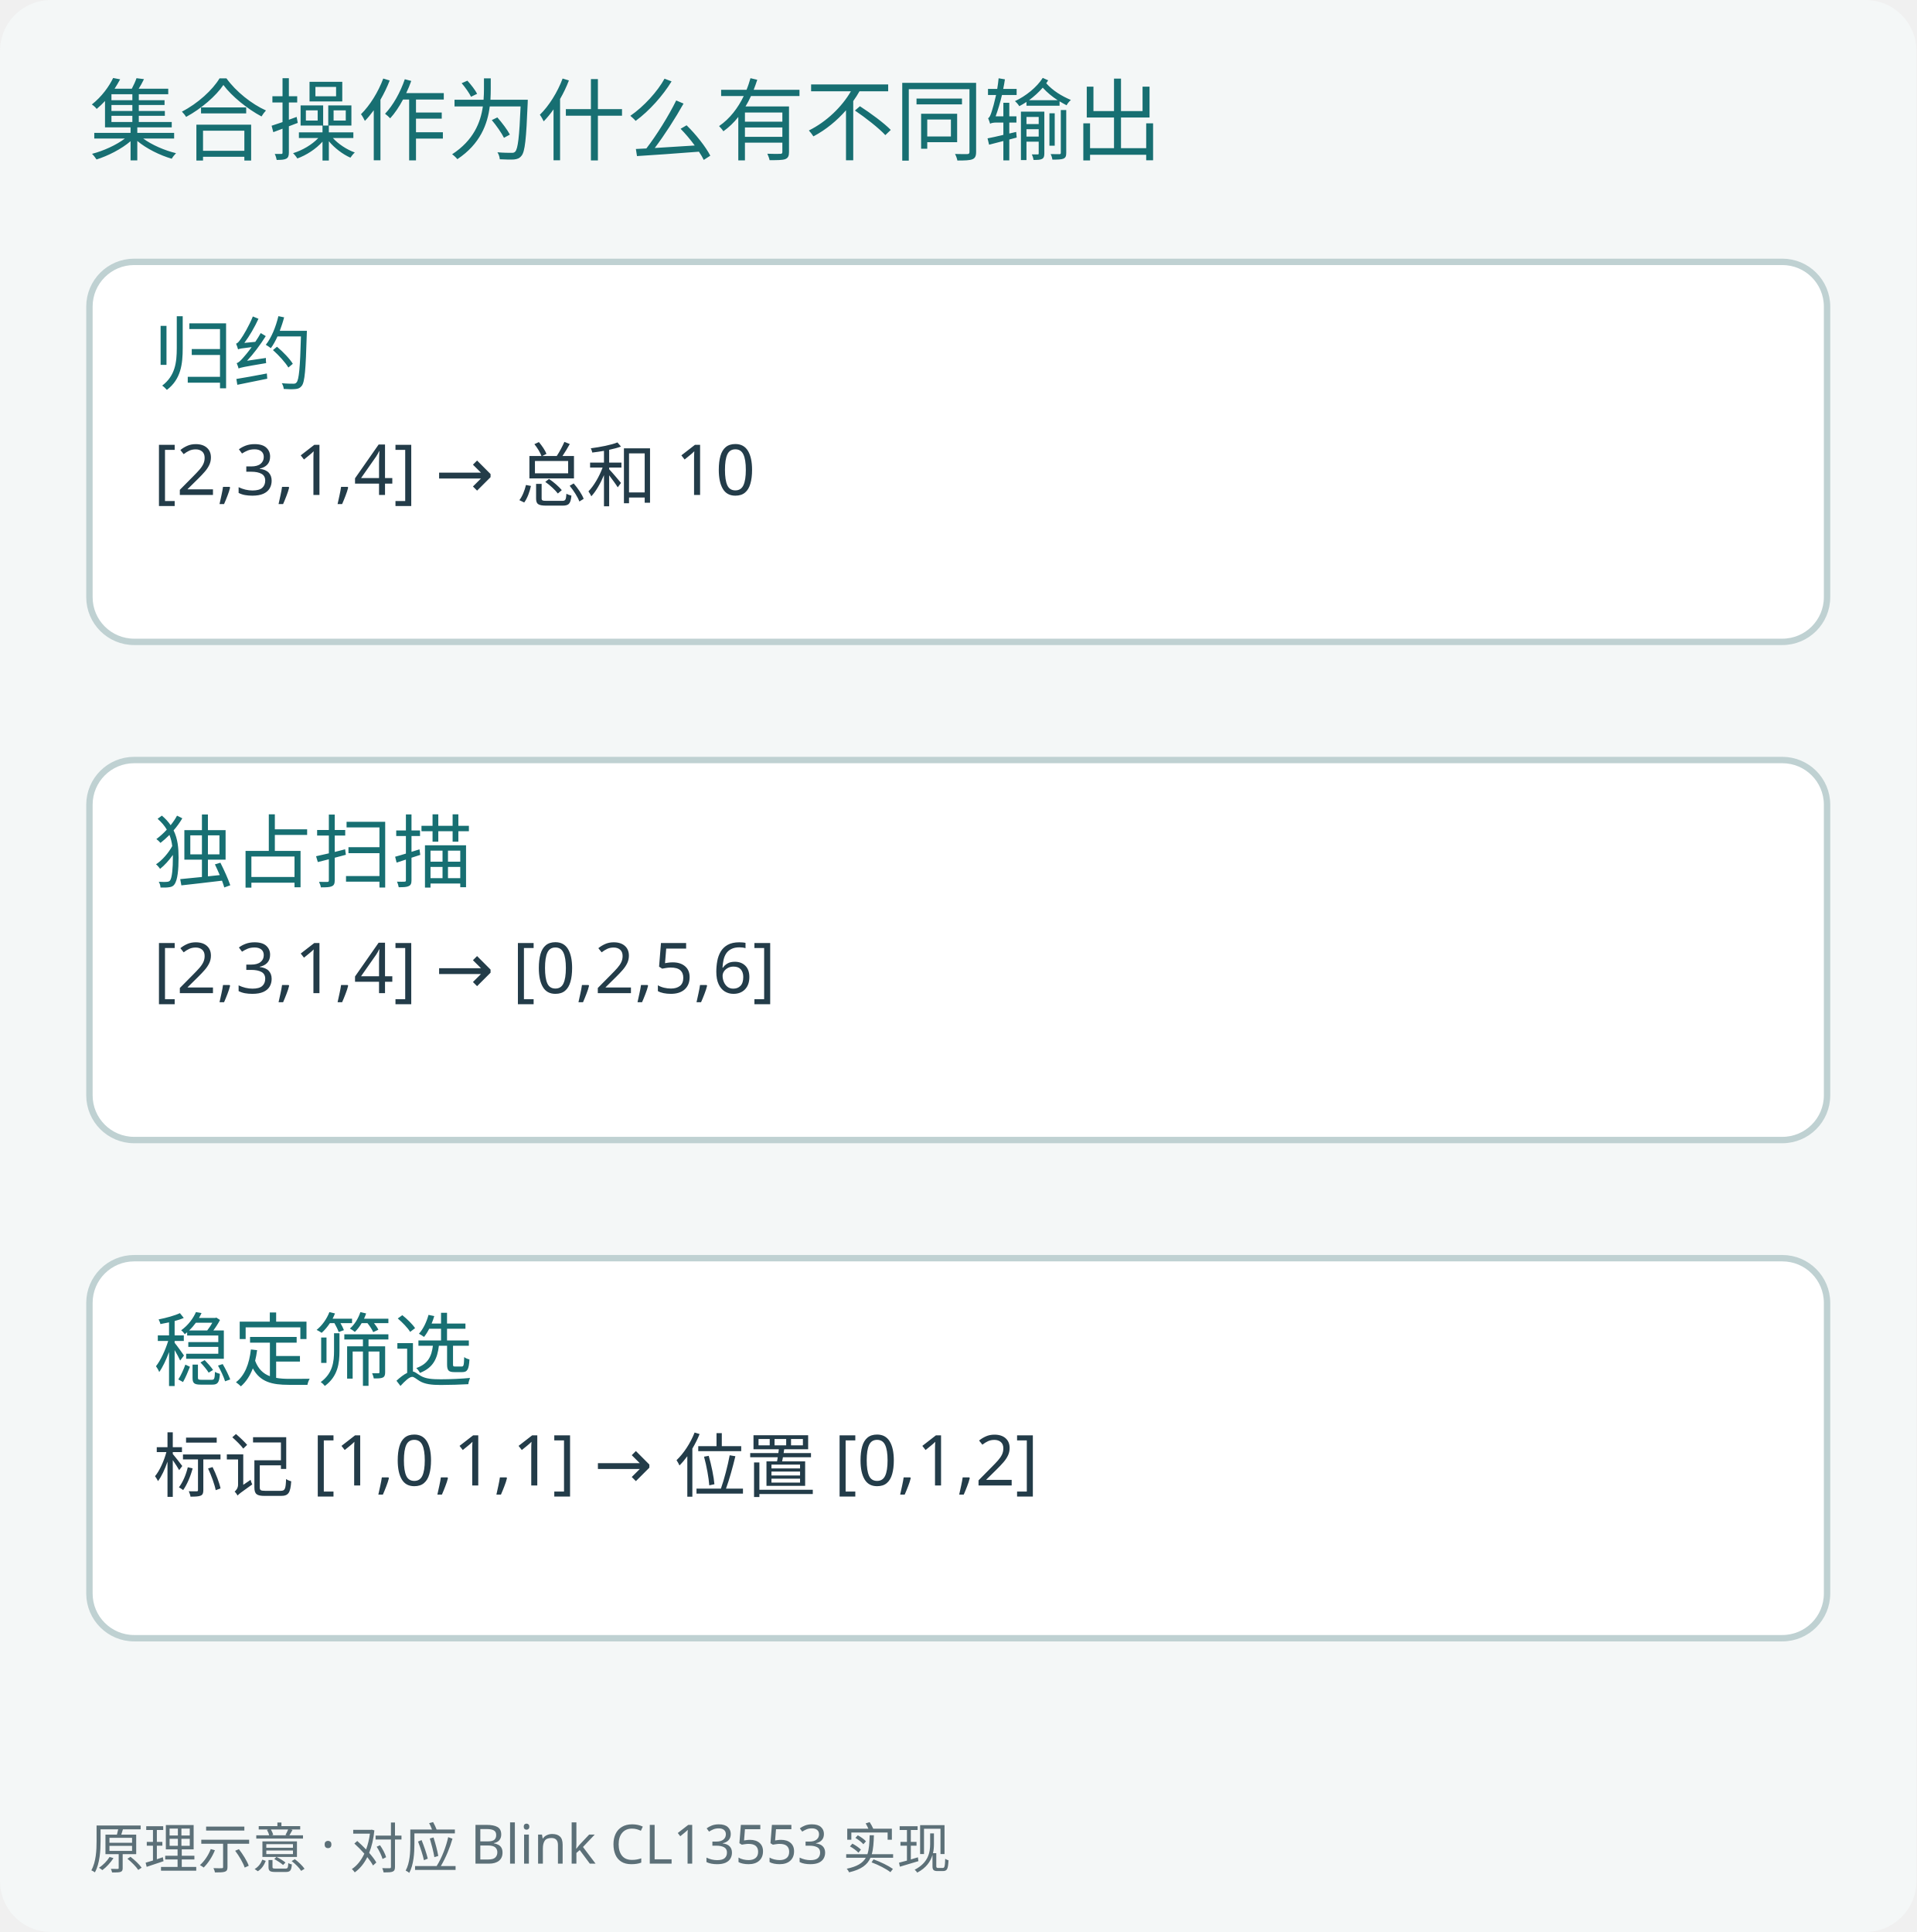
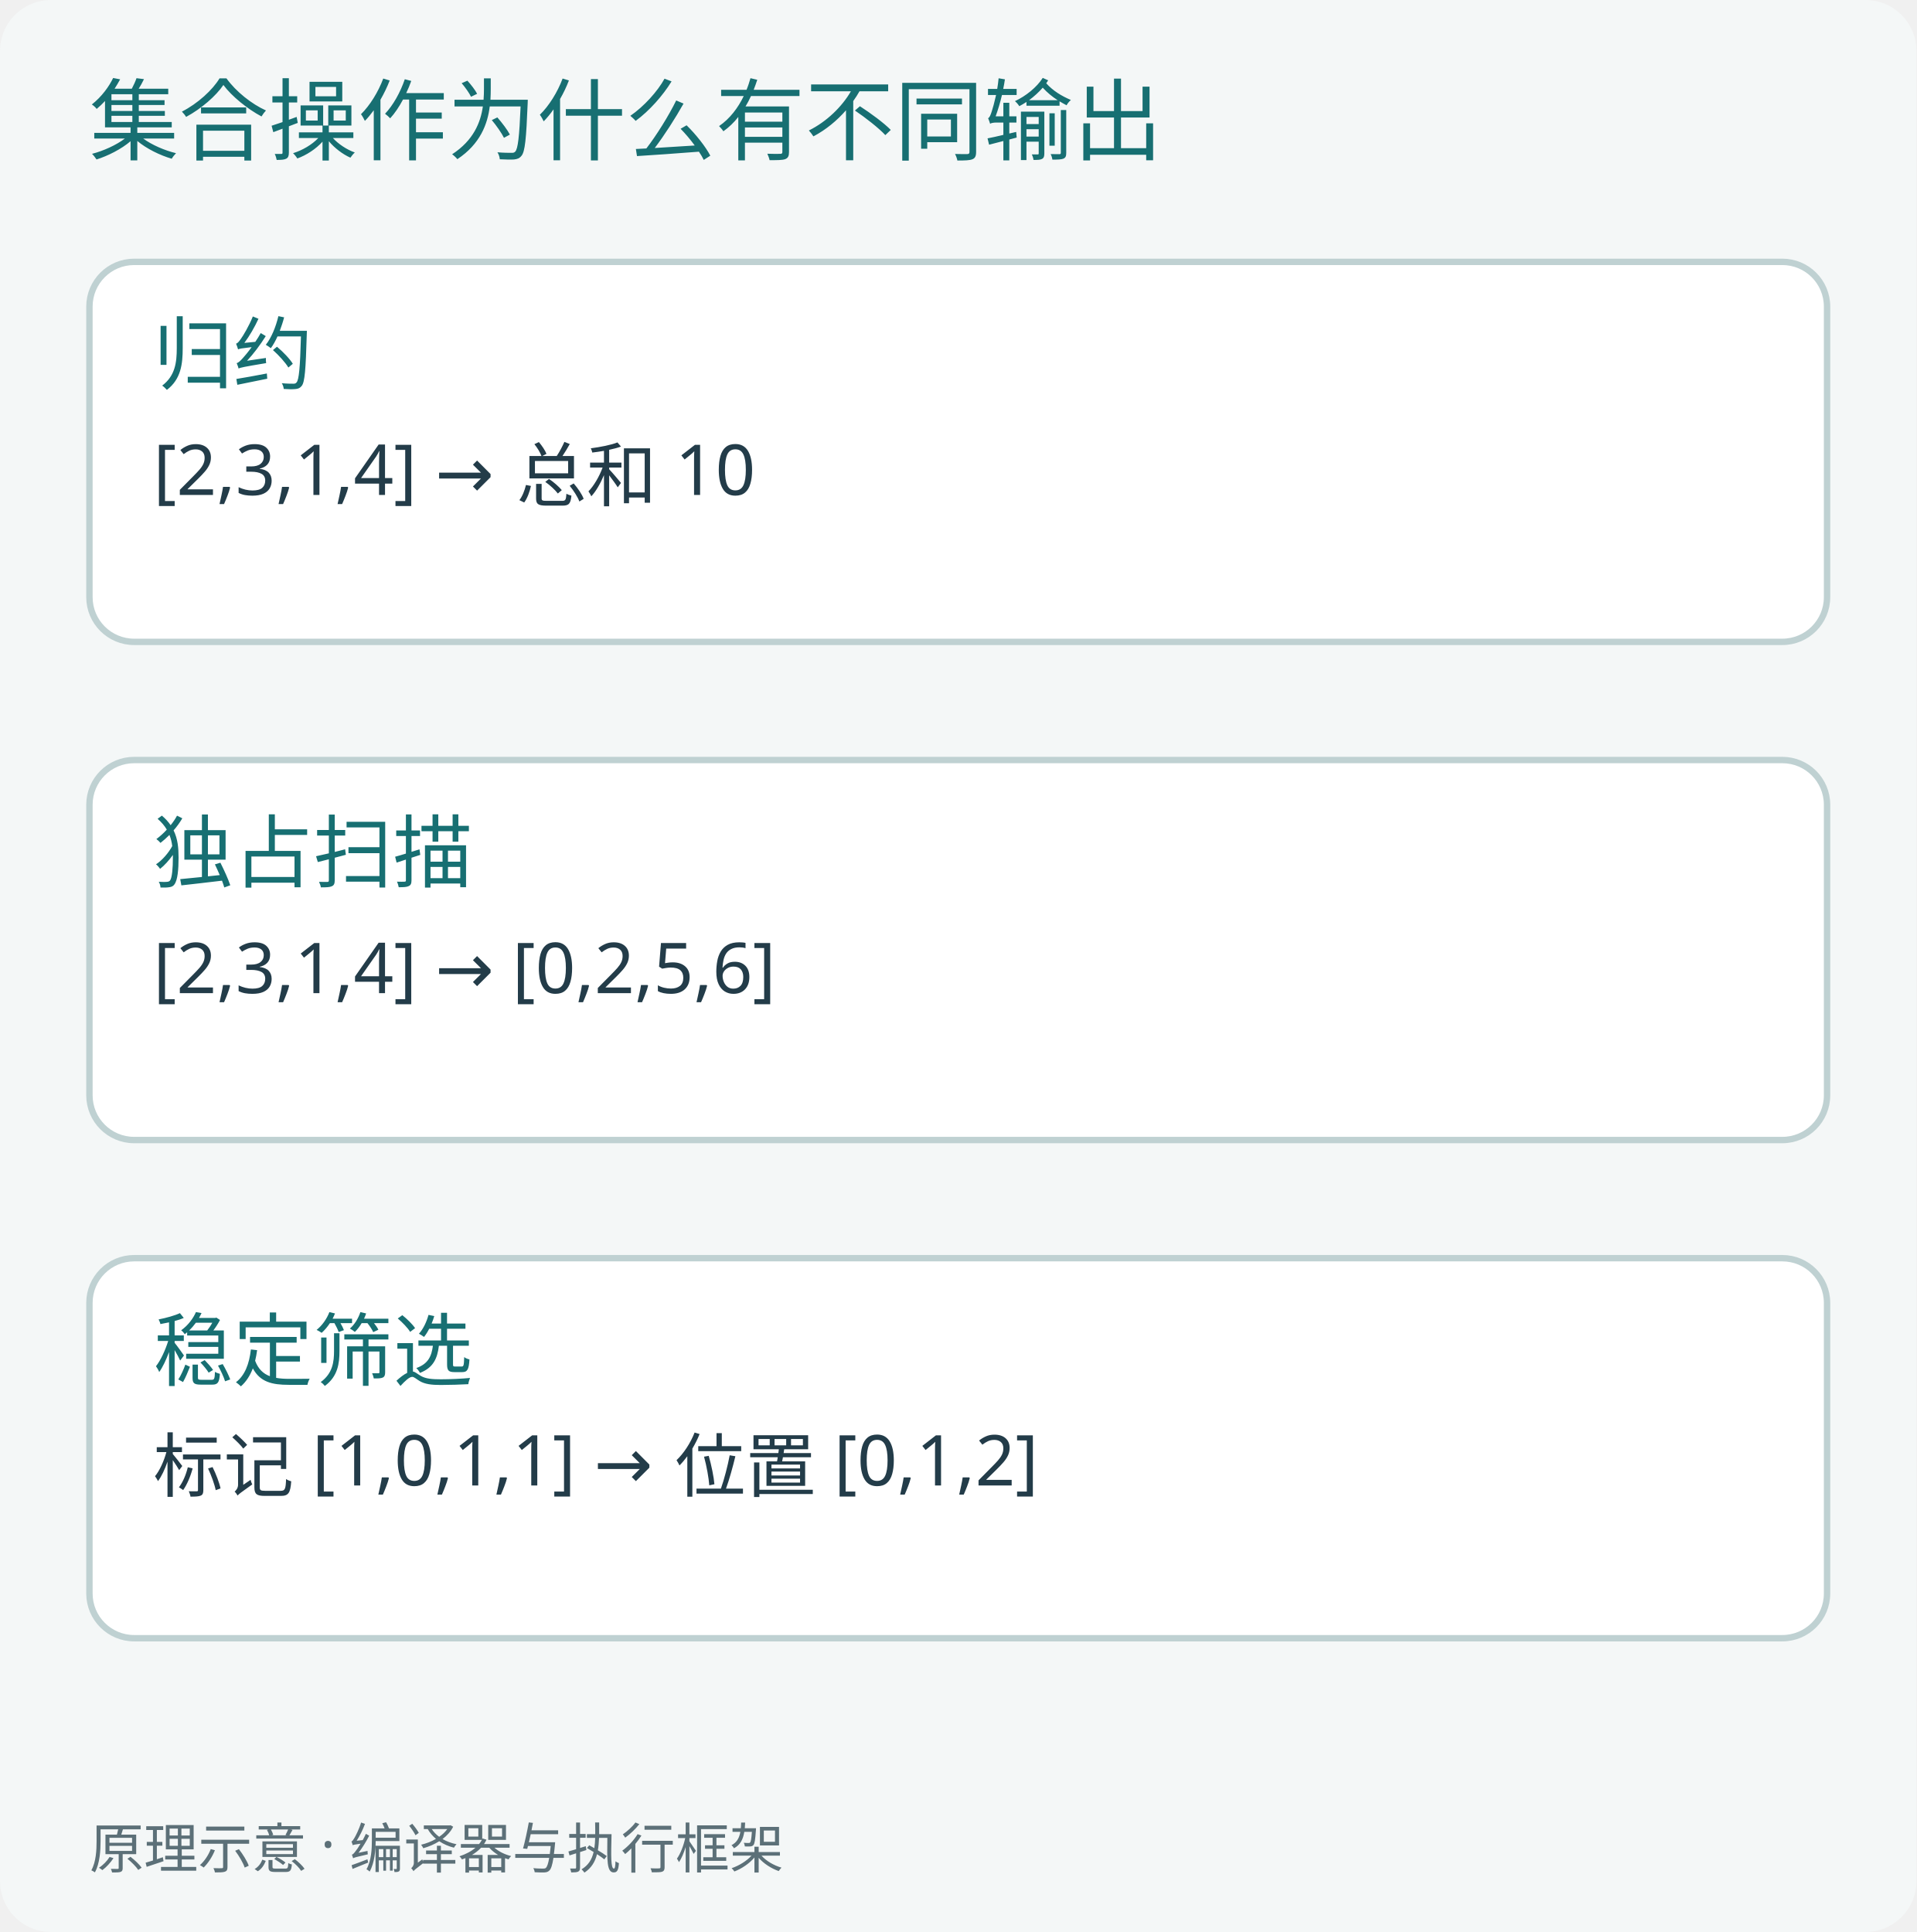
<svg xmlns="http://www.w3.org/2000/svg" width="600" height="605" viewBox="0 0 600 605">
  <defs>
    <marker id="a" viewBox="0 0 10 10" refX="8" refY="5" markerWidth="7" markerHeight="7" orient="auto">
      <path d="M 0 0 L 10 5 L 0 10 z" fill="#176f72" />
    </marker>
  </defs>
  <rect width="600" height="605" rx="16" fill="#f4f7f7" />
  <text x="28" y="48" font-family="SimHei" font-size="28" fill="#176f72" text-anchor="start">集合操作为什么有不同输出</text>
  <rect x="28" y="82" width="544" height="119" rx="14" fill="white" stroke="#bfd1d2" stroke-width="2" />
  <text x="48" y="120" font-family="SimHei" font-size="25" fill="#176f72" text-anchor="start">归约</text>
  <text x="48" y="155" font-family="SimHei" font-size="22" fill="#233c49" text-anchor="start">[2,3,1,4] → 总和 10</text>
  <rect x="28" y="238" width="544" height="119" rx="14" fill="white" stroke="#bfd1d2" stroke-width="2" />
  <text x="48" y="276" font-family="SimHei" font-size="25" fill="#176f72" text-anchor="start">独占扫描</text>
  <text x="48" y="311" font-family="SimHei" font-size="22" fill="#233c49" text-anchor="start">[2,3,1,4] → [0,2,5,6]</text>
  <rect x="28" y="394" width="544" height="119" rx="14" fill="white" stroke="#bfd1d2" stroke-width="2" />
  <text x="48" y="432" font-family="SimHei" font-size="25" fill="#176f72" text-anchor="start">稳定筛选</text>
  <text x="48" y="467" font-family="SimHei" font-size="22" fill="#233c49" text-anchor="start">标记 [1,0,1,1] → 位置 [0,1,2]</text>
-   <text x="28" y="585" font-family="SimHei" font-size="17" fill="#5c7078" text-anchor="start">原理示意 · 对应 Blink CL13553 实现</text>
+   <text x="28" y="585" font-family="SimHei" font-size="17" fill="#5c7078" text-anchor="start">原理示意 · 编译器与执行框架</text>
</svg>
